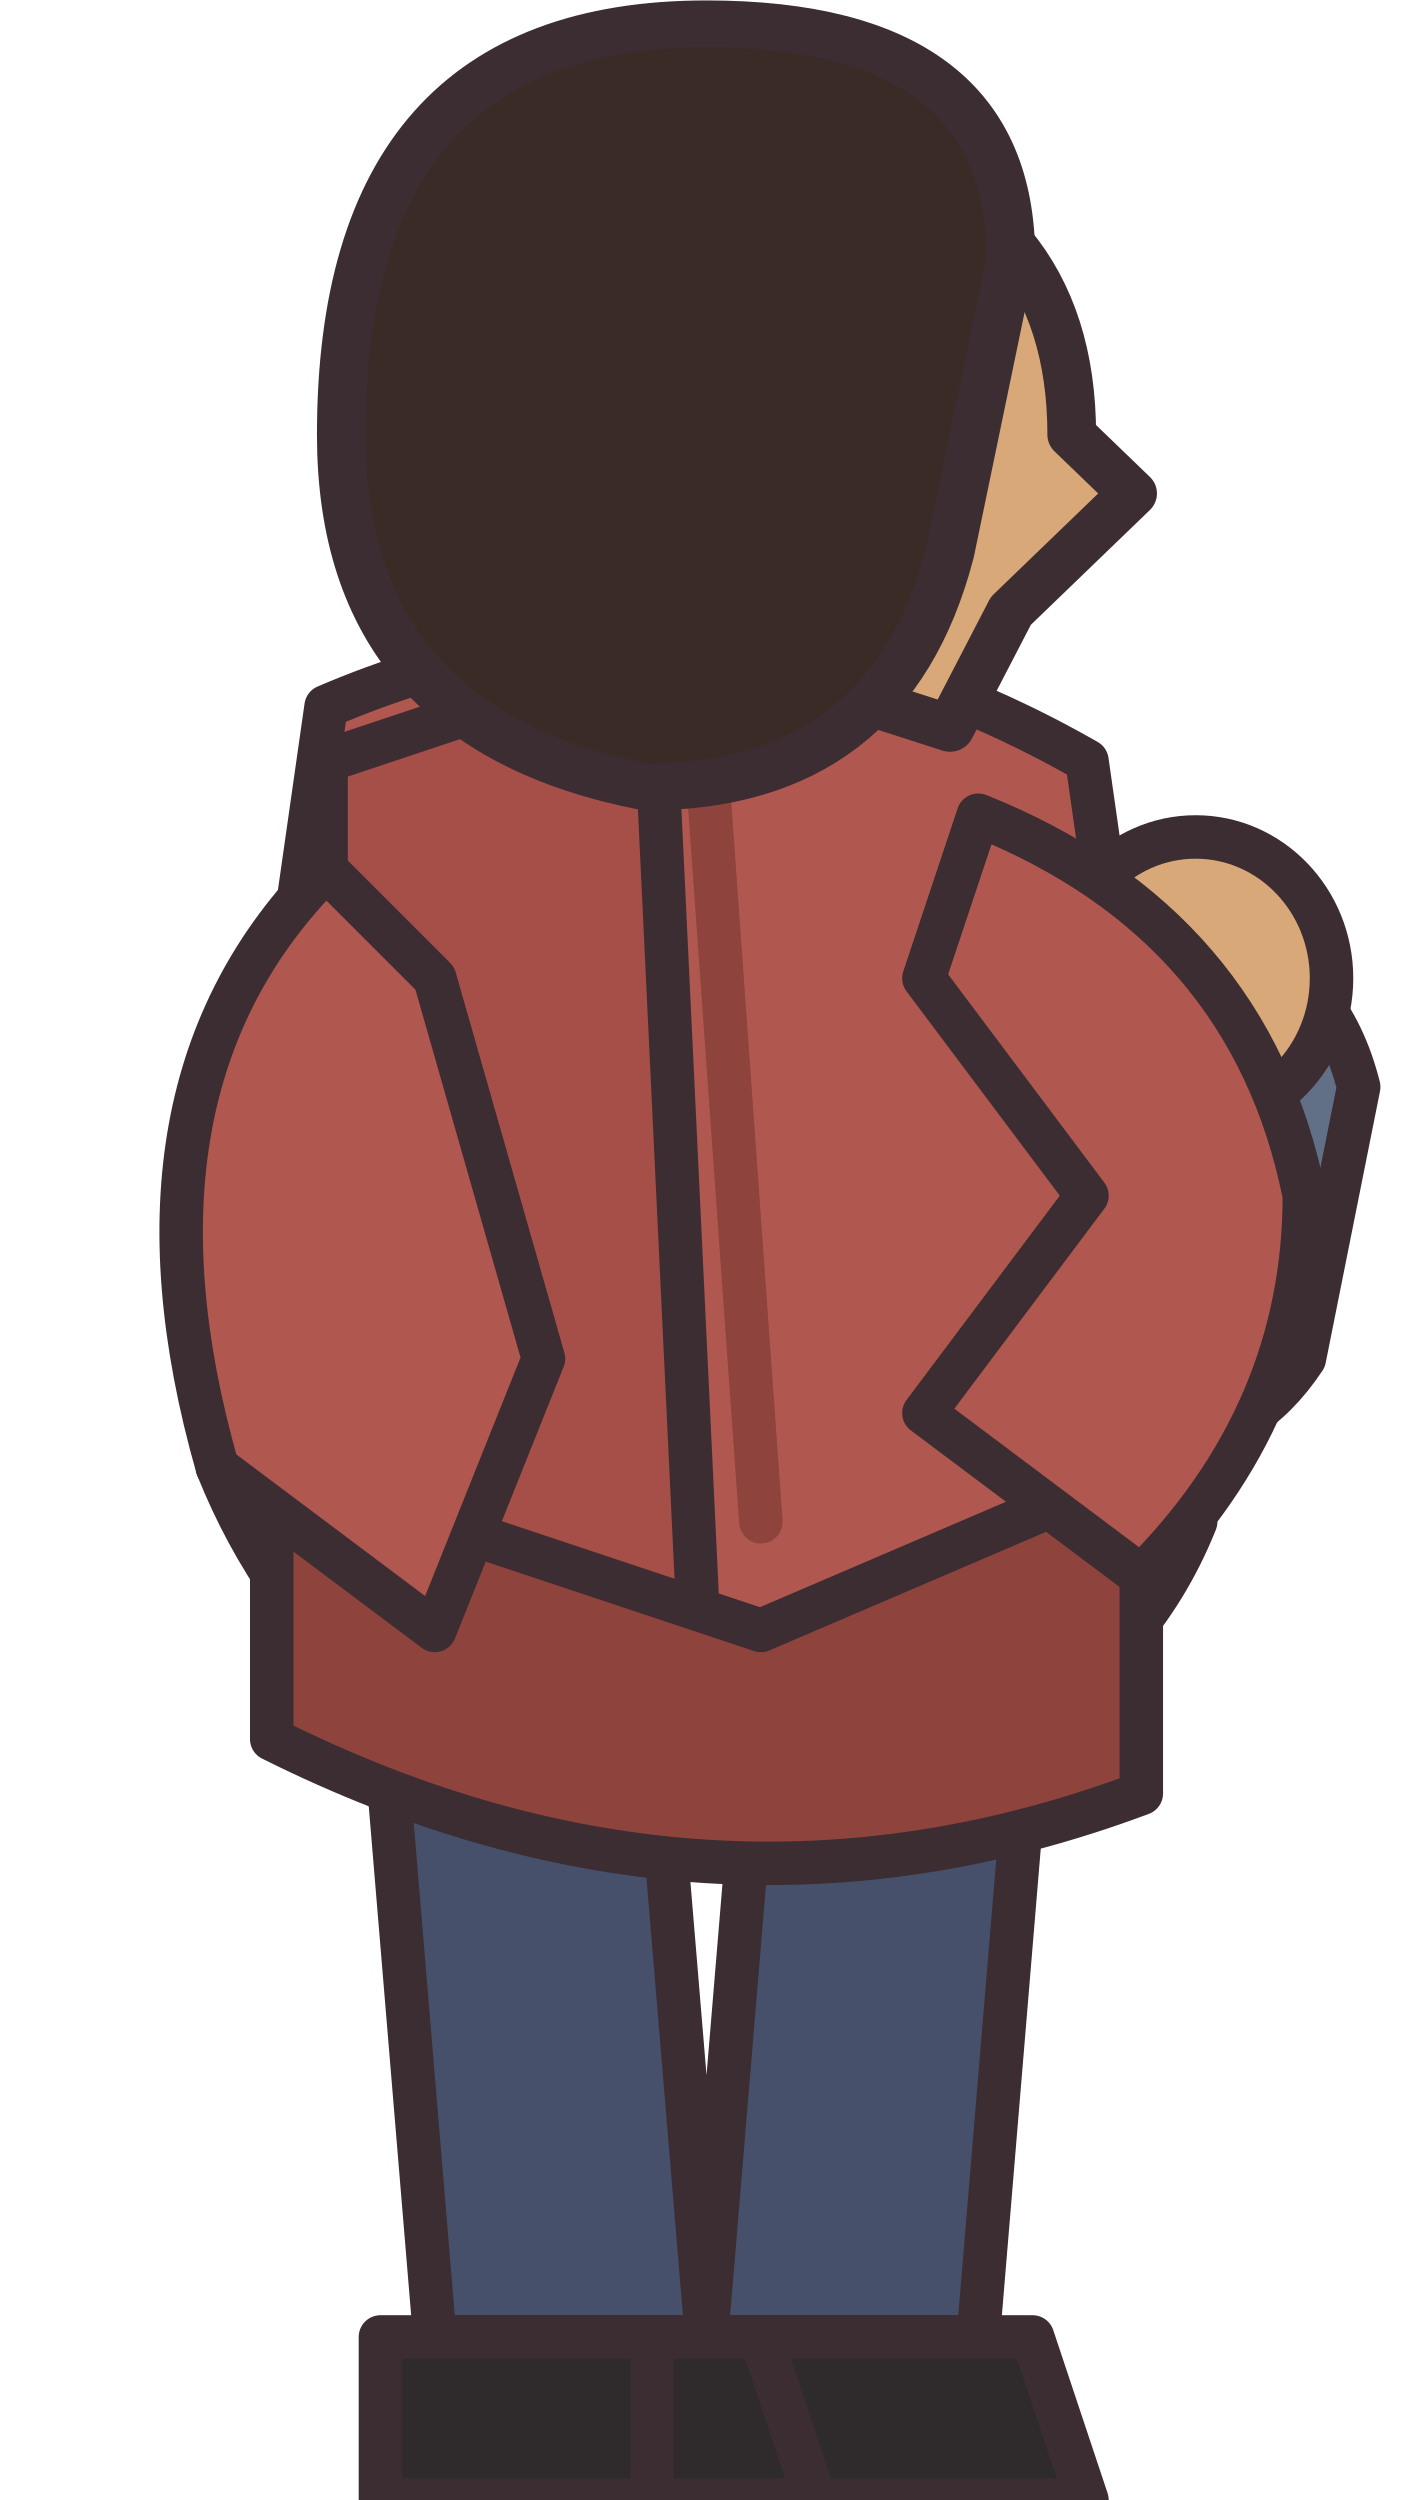
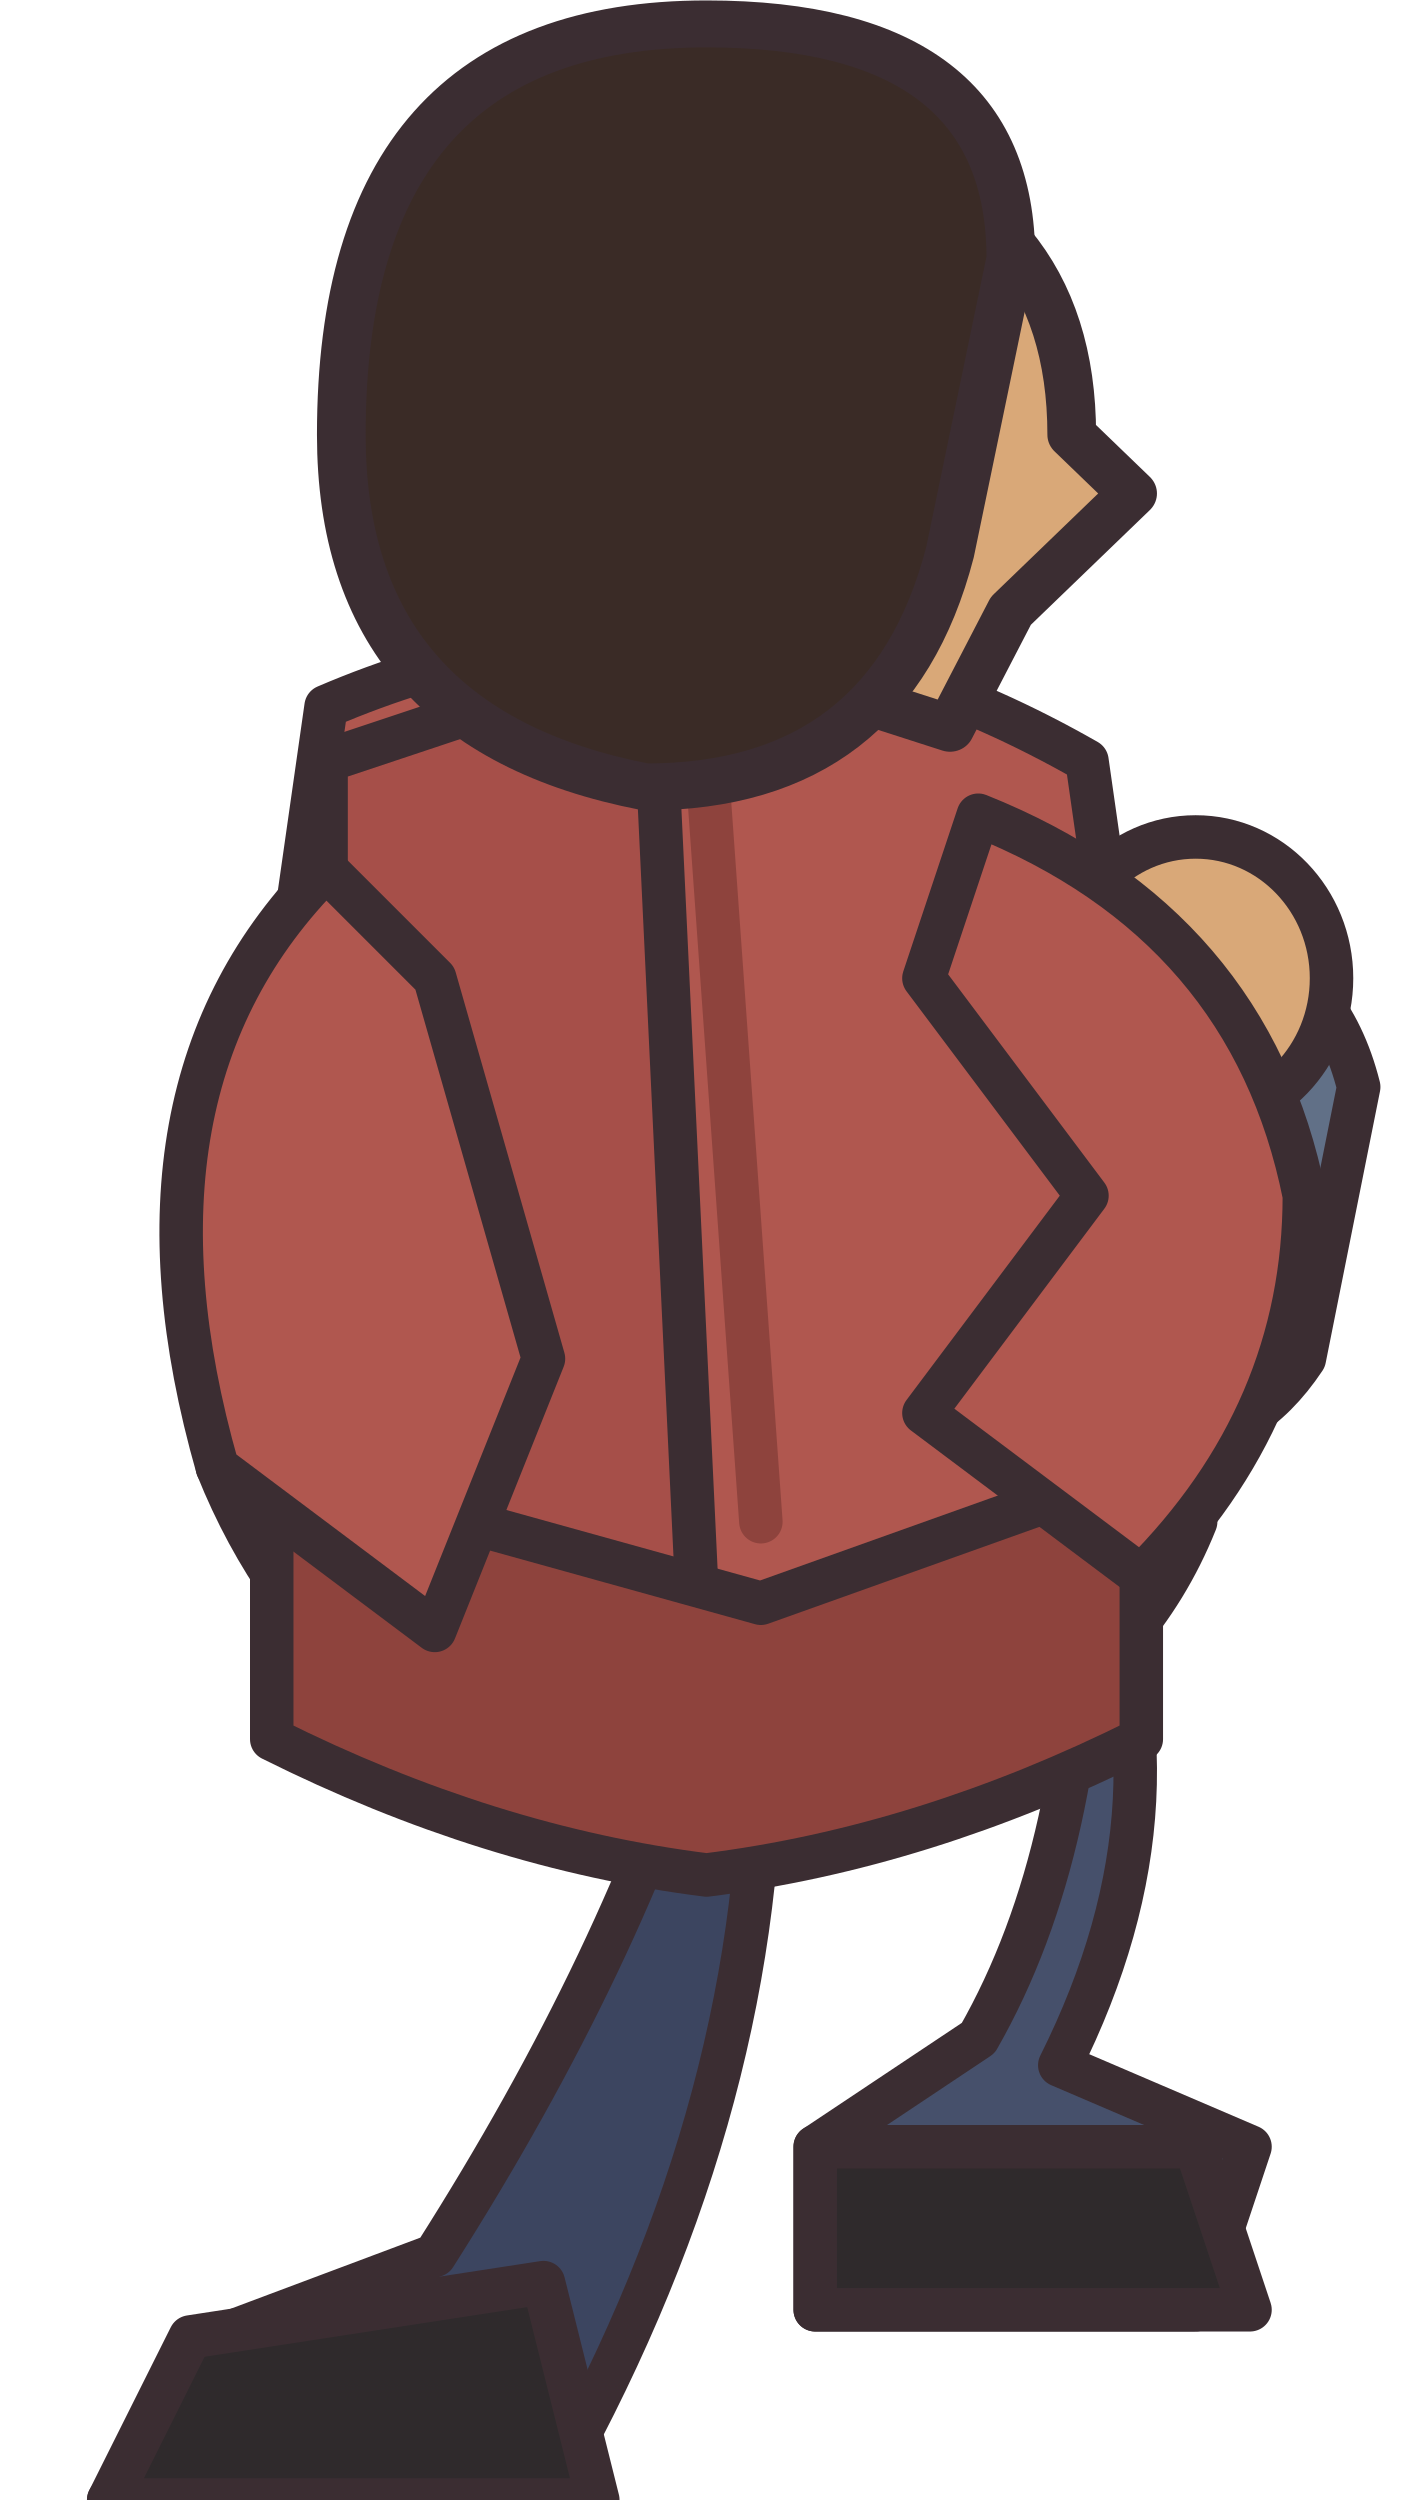
<svg xmlns="http://www.w3.org/2000/svg" width="26" height="46" viewBox="0 0 26 46" shape-rendering="geometricPrecision" stroke="#3b2d32" stroke-width="0.8" stroke-linejoin="round" stroke-linecap="round">
-   <path d="M7 31 L12 31 L13 43 L8 43Z M14 31 L19 31 L18 43 L13 43Z" fill="#46506b" />
-   <path d="M7 43 L14 43 L15 46 L7 46Z M12 43 L19 43 L20 46 L12 46Z" fill="#2f2a2c" />
+   <path d="M6 29 Q9.5 29 13 31 Q11.5 36 8 41.5 L4 43 L2 46 L10 46 Q14 39 14 32 Q10.5 29 6 29Z" fill="#3c4560" />
+   <path d="M13 30.5 Q16.5 29 20 28.5 Q20 34 18 37.5 L15 39.5 L15 42.5 L22 42.5 L23 39.5 L19.5 38 Q22 33 20 28.5 Q16 29 13 30.5Z" fill="#46506b" />
+   <path d="M3.5 43 L10 42 L11 46 L2 46Z M15 39.5 L22 39.5 L23 42.5 L15 42.5Z" fill="#2f2a2c" />
  <path d="M18 17 Q24 16 25 20 L24 25 Q22 28 18 25Z" fill="#617087" />
  <ellipse cx="22" cy="18" rx="2.5" ry="2.6" fill="#d9a878" />
  <path d="M6 13 Q13 10 20 14 L22 28 Q20 33 12 34 Q6 32 4 27Z" fill="#b0574f" />
  <path d="M6 14 L12 12 L13 33 L6 31Z" fill="#a64f49" />
-   <path d="M5 27 L14 30 L21 27 L21 33 Q13 36 5 32Z" fill="#8e433d" />
+   <path d="M5 27 L14 29.5 L21 27 L21 32 Q17 34 13 34.5 Q9 34 5 32Z" fill="#8e433d" />
  <path d="M6 16 Q2 20 4 27 L8 30 L10 25 L8 18Z M18 15 Q23 17 24 22 Q24 26 21 29 L17 26 L20 22 L17 18Z" fill="#b0574f" />
  <path d="M13 14 L14 28" fill="none" stroke="#8e433d" stroke-width="0.8" />
  <g transform="translate(13 8) scale(1.12 1.08)">
    <g transform="translate(0 0)">
      <path d="M2 -5 Q6 -4 6 0 L7 1 L5 3 L4 5 L1 4Z" fill="#d9a878" />
      <path d="M-6 0 Q-6 -7 0 -7 Q5 -7 5 -3 L4 2 Q3 6 -1 6 Q-6 5 -6 0Z" fill="#3a2b26" />
    </g>
  </g>
</svg>
